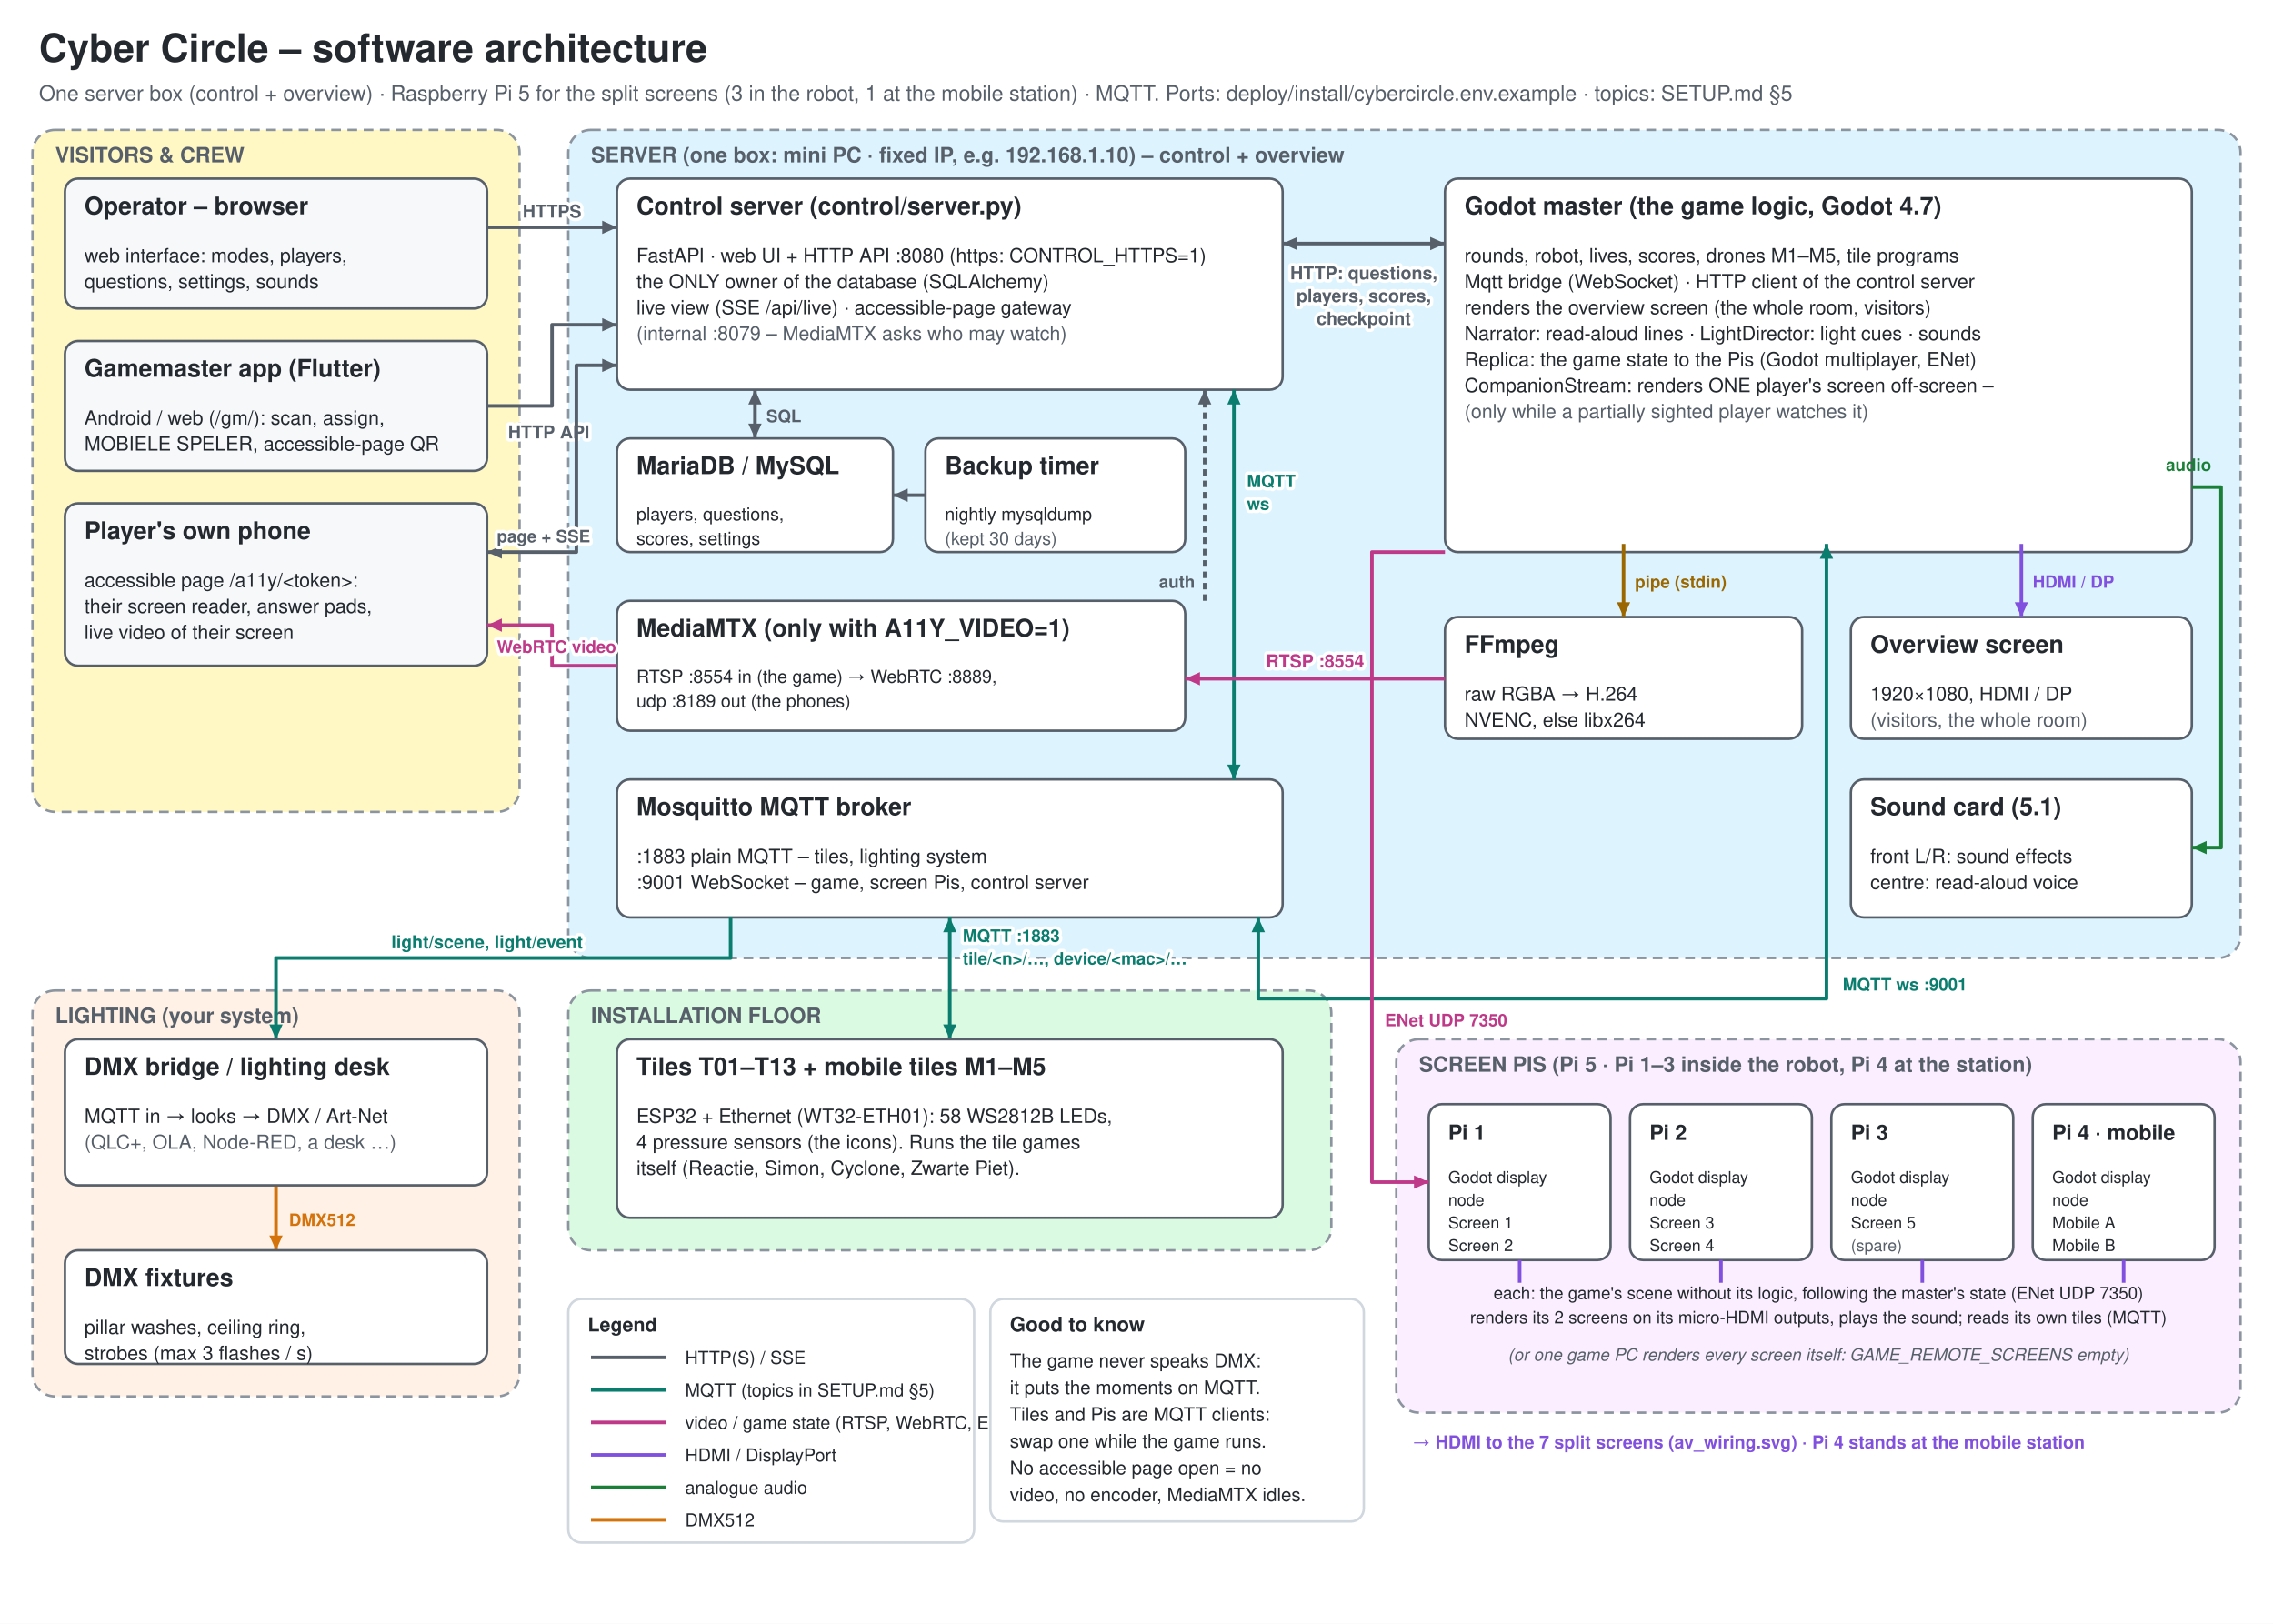
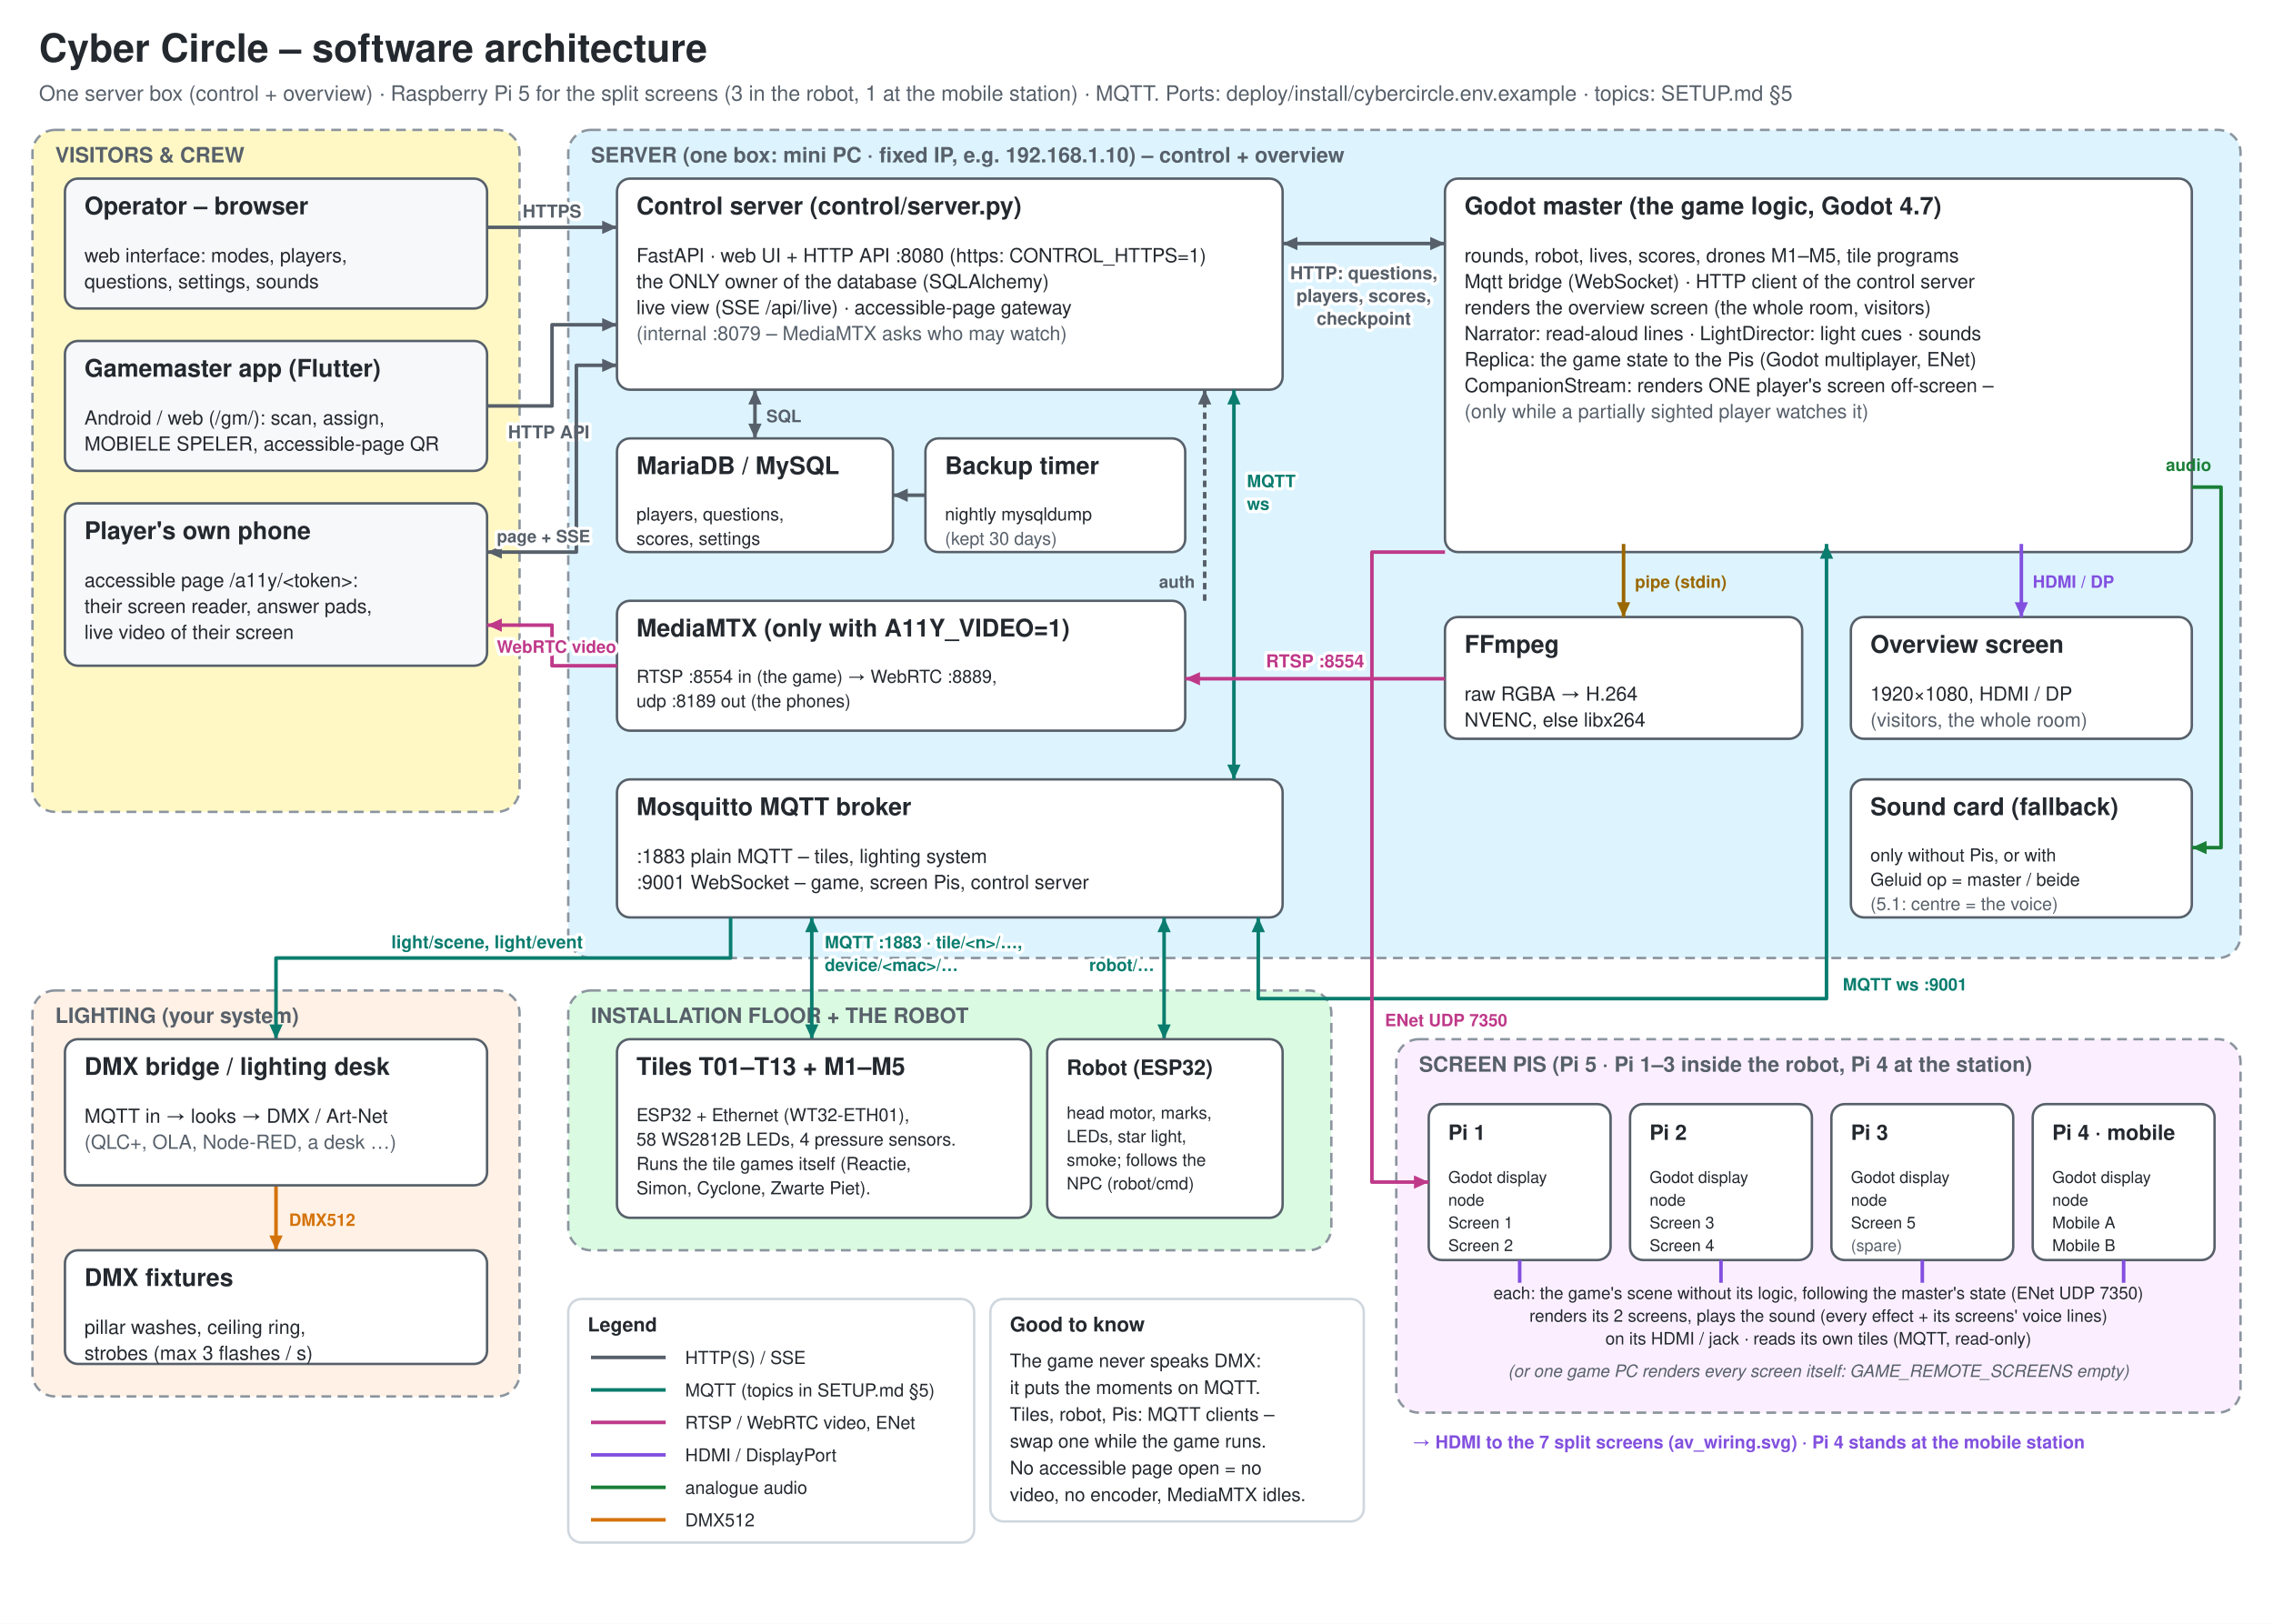
<svg xmlns="http://www.w3.org/2000/svg" width="1400" height="1000" viewBox="0 0 1400 1000" font-family="Helvetica, Arial, sans-serif">
  <rect width="100%" height="100%" fill="#ffffff" />
  <text x="24" y="38" font-size="24" text-anchor="start" font-weight="700" fill="#24292f">Cyber Circle – software architecture</text>
  <text x="24" y="62" font-size="13" text-anchor="start" font-weight="400" fill="#57606a">One server box (control + overview) · Raspberry Pi 5 for the split screens (3 in the robot, 1 at the mobile station) · MQTT. Ports: deploy/install/cybercircle.env.example · topics: SETUP.md §5</text>
  <rect x="20" y="80" width="300" height="420" rx="14" fill="#fff8c5" stroke="#8c959f" stroke-width="1.5" stroke-dasharray="6 4" />
  <text x="34" y="100" font-size="13" text-anchor="start" font-weight="700" fill="#57606a">VISITORS &amp; CREW</text>
  <rect x="350" y="80" width="1030" height="510" rx="14" fill="#ddf4ff" stroke="#8c959f" stroke-width="1.5" stroke-dasharray="6 4" />
  <text x="364" y="100" font-size="13" text-anchor="start" font-weight="700" fill="#57606a">SERVER  (one box: mini PC · fixed IP, e.g. 192.168.1.10)  –  control + overview</text>
  <rect x="20" y="610" width="300" height="250" rx="14" fill="#fff1e5" stroke="#8c959f" stroke-width="1.5" stroke-dasharray="6 4" />
  <text x="34" y="630" font-size="13" text-anchor="start" font-weight="700" fill="#57606a">LIGHTING  (your system)</text>
  <rect x="350" y="610" width="470" height="160" rx="14" fill="#dafbe1" stroke="#8c959f" stroke-width="1.5" stroke-dasharray="6 4" />
-   <text x="364" y="630" font-size="13" text-anchor="start" font-weight="700" fill="#57606a">INSTALLATION FLOOR</text>
+   <text x="364" y="630" font-size="13" text-anchor="start" font-weight="700" fill="#57606a">INSTALLATION FLOOR  +  THE ROBOT</text>
  <rect x="860" y="640" width="520" height="230" rx="14" fill="#fbefff" stroke="#8c959f" stroke-width="1.5" stroke-dasharray="6 4" />
  <text x="874" y="660" font-size="13" text-anchor="start" font-weight="700" fill="#57606a">SCREEN PIS  (Pi 5 · Pi 1–3 inside the robot, Pi 4 at the station)</text>
  <rect x="40" y="110" width="260" height="80" rx="8" fill="#f6f8fa" stroke="#57606a" stroke-width="1.5" />
  <text x="52" y="132" font-size="15" text-anchor="start" font-weight="700" fill="#24292f">Operator – browser</text>
  <text x="52" y="161.5" font-size="12" text-anchor="start" font-weight="400" fill="#24292f">web interface: modes, players,</text>
  <text x="52" y="177.5" font-size="12" text-anchor="start" font-weight="400" fill="#24292f">questions, settings, sounds</text>
  <rect x="40" y="210" width="260" height="80" rx="8" fill="#f6f8fa" stroke="#57606a" stroke-width="1.5" />
  <text x="52" y="232" font-size="15" text-anchor="start" font-weight="700" fill="#24292f">Gamemaster app (Flutter)</text>
  <text x="52" y="261.5" font-size="12" text-anchor="start" font-weight="400" fill="#24292f">Android / web (/gm/): scan, assign,</text>
  <text x="52" y="277.5" font-size="12" text-anchor="start" font-weight="400" fill="#24292f">MOBIELE SPELER, accessible-page QR</text>
  <rect x="40" y="310" width="260" height="100" rx="8" fill="#f6f8fa" stroke="#57606a" stroke-width="1.5" />
  <text x="52" y="332" font-size="15" text-anchor="start" font-weight="700" fill="#24292f">Player's own phone</text>
  <text x="52" y="361.5" font-size="12" text-anchor="start" font-weight="400" fill="#24292f">accessible page /a11y/&lt;token&gt;:</text>
  <text x="52" y="377.5" font-size="12" text-anchor="start" font-weight="400" fill="#24292f">their screen reader, answer pads,</text>
  <text x="52" y="393.5" font-size="12" text-anchor="start" font-weight="400" fill="#24292f">live video of their screen</text>
  <rect x="380" y="110" width="410" height="130" rx="8" fill="#ffffff" stroke="#57606a" stroke-width="1.5" />
  <text x="392" y="132" font-size="15" text-anchor="start" font-weight="700" fill="#24292f">Control server  (control/server.py)</text>
  <text x="392" y="161.5" font-size="12" text-anchor="start" font-weight="400" fill="#24292f">FastAPI · web UI + HTTP API  :8080 (https: CONTROL_HTTPS=1)</text>
  <text x="392" y="177.5" font-size="12" text-anchor="start" font-weight="400" fill="#24292f">the ONLY owner of the database (SQLAlchemy)</text>
  <text x="392" y="193.5" font-size="12" text-anchor="start" font-weight="400" fill="#24292f">live view (SSE /api/live) · accessible-page gateway</text>
  <text x="392" y="209.5" font-size="12" text-anchor="start" font-weight="400" fill="#57606a">(internal :8079 – MediaMTX asks who may watch)</text>
  <rect x="380" y="270" width="170" height="70" rx="8" fill="#ffffff" stroke="#57606a" stroke-width="1.5" />
  <text x="392" y="292" font-size="15" text-anchor="start" font-weight="700" fill="#24292f">MariaDB / MySQL</text>
  <text x="392" y="320.5" font-size="11" text-anchor="start" font-weight="400" fill="#24292f">players, questions,</text>
  <text x="392" y="335.5" font-size="11" text-anchor="start" font-weight="400" fill="#24292f">scores, settings</text>
  <rect x="570" y="270" width="160" height="70" rx="8" fill="#ffffff" stroke="#57606a" stroke-width="1.5" />
  <text x="582" y="292" font-size="15" text-anchor="start" font-weight="700" fill="#24292f">Backup timer</text>
  <text x="582" y="320.5" font-size="11" text-anchor="start" font-weight="400" fill="#24292f">nightly mysqldump</text>
  <text x="582" y="335.5" font-size="11" text-anchor="start" font-weight="400" fill="#57606a">(kept 30 days)</text>
  <rect x="380" y="370" width="350" height="80" rx="8" fill="#ffffff" stroke="#57606a" stroke-width="1.5" />
  <text x="392" y="392" font-size="15" text-anchor="start" font-weight="700" fill="#24292f">MediaMTX  (only with A11Y_VIDEO=1)</text>
  <text x="392" y="420.5" font-size="11" text-anchor="start" font-weight="400" fill="#24292f">RTSP :8554 in (the game) → WebRTC :8889,</text>
  <text x="392" y="435.5" font-size="11" text-anchor="start" font-weight="400" fill="#24292f">udp :8189 out (the phones)</text>
  <rect x="380" y="480" width="410" height="85" rx="8" fill="#ffffff" stroke="#57606a" stroke-width="1.5" />
  <text x="392" y="502" font-size="15" text-anchor="start" font-weight="700" fill="#24292f">Mosquitto MQTT broker</text>
  <text x="392" y="531.5" font-size="12" text-anchor="start" font-weight="400" fill="#24292f">:1883 plain MQTT – tiles, lighting system</text>
  <text x="392" y="547.5" font-size="12" text-anchor="start" font-weight="400" fill="#24292f">:9001 WebSocket – game, screen Pis, control server</text>
  <rect x="890" y="110" width="460" height="230" rx="8" fill="#ffffff" stroke="#57606a" stroke-width="1.5" />
  <text x="902" y="132" font-size="15" text-anchor="start" font-weight="700" fill="#24292f">Godot master  (the game logic, Godot 4.7)</text>
  <text x="902" y="161.5" font-size="12" text-anchor="start" font-weight="400" fill="#24292f">rounds, robot, lives, scores, drones M1–M5, tile programs</text>
  <text x="902" y="177.5" font-size="12" text-anchor="start" font-weight="400" fill="#24292f">Mqtt bridge (WebSocket) · HTTP client of the control server</text>
  <text x="902" y="193.5" font-size="12" text-anchor="start" font-weight="400" fill="#24292f">renders the overview screen (the whole room, visitors)</text>
  <text x="902" y="209.5" font-size="12" text-anchor="start" font-weight="400" fill="#24292f">Narrator: read-aloud lines · LightDirector: light cues · sounds</text>
  <text x="902" y="225.5" font-size="12" text-anchor="start" font-weight="400" fill="#24292f">Replica: the game state to the Pis (Godot multiplayer, ENet)</text>
  <text x="902" y="241.5" font-size="12" text-anchor="start" font-weight="400" fill="#24292f">CompanionStream: renders ONE player's screen off-screen –</text>
  <text x="902" y="257.5" font-size="12" text-anchor="start" font-weight="400" fill="#57606a">(only while a partially sighted player watches it)</text>
  <rect x="890" y="380" width="220" height="75" rx="8" fill="#ffffff" stroke="#57606a" stroke-width="1.5" />
  <text x="902" y="402" font-size="15" text-anchor="start" font-weight="700" fill="#24292f">FFmpeg</text>
  <text x="902" y="431.5" font-size="12" text-anchor="start" font-weight="400" fill="#24292f">raw RGBA → H.264</text>
  <text x="902" y="447.5" font-size="12" text-anchor="start" font-weight="400" fill="#24292f">NVENC, else libx264</text>
  <rect x="1140" y="380" width="210" height="75" rx="8" fill="#ffffff" stroke="#57606a" stroke-width="1.5" />
  <text x="1152" y="402" font-size="15" text-anchor="start" font-weight="700" fill="#24292f">Overview screen</text>
  <text x="1152" y="431.5" font-size="12" text-anchor="start" font-weight="400" fill="#24292f">1920×1080, HDMI / DP</text>
  <text x="1152" y="447.5" font-size="12" text-anchor="start" font-weight="400" fill="#57606a">(visitors, the whole room)</text>
  <rect x="1140" y="480" width="210" height="85" rx="8" fill="#ffffff" stroke="#57606a" stroke-width="1.5" />
-   <text x="1152" y="502" font-size="15" text-anchor="start" font-weight="700" fill="#24292f">Sound card (5.1)</text>
-   <text x="1152" y="531.5" font-size="12" text-anchor="start" font-weight="400" fill="#24292f">front L/R: sound effects</text>
-   <text x="1152" y="547.5" font-size="12" text-anchor="start" font-weight="400" fill="#24292f">centre: read-aloud voice</text>
+   <text x="1152" y="502" font-size="15" text-anchor="start" font-weight="700" fill="#24292f">Sound card (fallback)</text>
+   <text x="1152" y="530.5" font-size="11" text-anchor="start" font-weight="400" fill="#24292f">only without Pis, or with</text>
+   <text x="1152" y="545.5" font-size="11" text-anchor="start" font-weight="400" fill="#24292f">Geluid op = master / beide</text>
+   <text x="1152" y="560.5" font-size="11" text-anchor="start" font-weight="400" fill="#57606a">(5.1: centre = the voice)</text>
  <rect x="880" y="680" width="112" height="96" rx="8" fill="#ffffff" stroke="#57606a" stroke-width="1.5" />
  <text x="892" y="702" font-size="13" text-anchor="start" font-weight="700" fill="#24292f">Pi 1</text>
  <text x="892" y="728.5" font-size="10" text-anchor="start" font-weight="400" fill="#24292f">Godot display</text>
  <text x="892" y="742.5" font-size="10" text-anchor="start" font-weight="400" fill="#24292f">node</text>
  <text x="892" y="756.5" font-size="10" text-anchor="start" font-weight="400" fill="#24292f">Screen 1</text>
  <text x="892" y="770.5" font-size="10" text-anchor="start" font-weight="400" fill="#24292f">Screen 2</text>
  <rect x="1004" y="680" width="112" height="96" rx="8" fill="#ffffff" stroke="#57606a" stroke-width="1.5" />
  <text x="1016" y="702" font-size="13" text-anchor="start" font-weight="700" fill="#24292f">Pi 2</text>
  <text x="1016" y="728.5" font-size="10" text-anchor="start" font-weight="400" fill="#24292f">Godot display</text>
  <text x="1016" y="742.5" font-size="10" text-anchor="start" font-weight="400" fill="#24292f">node</text>
  <text x="1016" y="756.5" font-size="10" text-anchor="start" font-weight="400" fill="#24292f">Screen 3</text>
  <text x="1016" y="770.5" font-size="10" text-anchor="start" font-weight="400" fill="#24292f">Screen 4</text>
  <rect x="1128" y="680" width="112" height="96" rx="8" fill="#ffffff" stroke="#57606a" stroke-width="1.5" />
  <text x="1140" y="702" font-size="13" text-anchor="start" font-weight="700" fill="#24292f">Pi 3</text>
  <text x="1140" y="728.5" font-size="10" text-anchor="start" font-weight="400" fill="#24292f">Godot display</text>
  <text x="1140" y="742.5" font-size="10" text-anchor="start" font-weight="400" fill="#24292f">node</text>
  <text x="1140" y="756.5" font-size="10" text-anchor="start" font-weight="400" fill="#24292f">Screen 5</text>
  <text x="1140" y="770.5" font-size="10" text-anchor="start" font-weight="400" fill="#57606a">(spare)</text>
  <rect x="1252" y="680" width="112" height="96" rx="8" fill="#ffffff" stroke="#57606a" stroke-width="1.5" />
  <text x="1264" y="702" font-size="13" text-anchor="start" font-weight="700" fill="#24292f">Pi 4 · mobile</text>
  <text x="1264" y="728.5" font-size="10" text-anchor="start" font-weight="400" fill="#24292f">Godot display</text>
  <text x="1264" y="742.5" font-size="10" text-anchor="start" font-weight="400" fill="#24292f">node</text>
  <text x="1264" y="756.5" font-size="10" text-anchor="start" font-weight="400" fill="#24292f">Mobile A</text>
  <text x="1264" y="770.5" font-size="10" text-anchor="start" font-weight="400" fill="#24292f">Mobile B</text>
  <text x="1120" y="800" font-size="10.5" text-anchor="middle" font-weight="400" fill="#24292f">each: the game's scene without its logic, following the master's state (ENet UDP 7350)</text>
-   <text x="1120" y="815" font-size="10.5" text-anchor="middle" font-weight="400" fill="#24292f">renders its 2 screens on its micro-HDMI outputs, plays the sound; reads its own tiles (MQTT)</text>
-   <text x="1120" y="838" font-size="10.5" text-anchor="middle" font-weight="400" fill="#57606a" font-style="italic">(or one game PC renders every screen itself: GAME_REMOTE_SCREENS empty)</text>
+   <text x="1120" y="814" font-size="10.5" text-anchor="middle" font-weight="400" fill="#24292f">renders its 2 screens, plays the sound (every effect + its screens' voice lines)</text>
+   <text x="1120" y="828" font-size="10.5" text-anchor="middle" font-weight="400" fill="#24292f">on its HDMI / jack · reads its own tiles (MQTT, read-only)</text>
+   <text x="1120" y="848" font-size="10.5" text-anchor="middle" font-weight="400" fill="#57606a" font-style="italic">(or one game PC renders every screen itself: GAME_REMOTE_SCREENS empty)</text>
  <polyline points="300,140 380,140" fill="none" stroke="#57606a" stroke-width="2.2" stroke-linejoin="round" />
  <polygon points="380.0,140.0 370.9,144.1 370.9,135.9" fill="#57606a" />
  <text x="340.0" y="134.0" font-size="11" text-anchor="middle" font-weight="600" fill="#57606a" stroke="#ffffff" stroke-width="4" stroke-linejoin="round" paint-order="stroke">HTTPS</text>
  <polyline points="300,250 340,250 340,200 380,200" fill="none" stroke="#57606a" stroke-width="2.2" stroke-linejoin="round" />
  <polygon points="380.0,200.0 370.9,204.1 370.9,195.9" fill="#57606a" />
  <text x="338" y="270" font-size="11" text-anchor="middle" font-weight="600" fill="#57606a" stroke="#ffffff" stroke-width="4" stroke-linejoin="round" paint-order="stroke">HTTP API</text>
  <polyline points="300,340 355,340 355,225 380,225" fill="none" stroke="#57606a" stroke-width="2.2" stroke-linejoin="round" />
  <polygon points="380.0,225.0 370.9,229.1 370.9,220.9" fill="#57606a" />
  <polygon points="300.0,340.0 309.1,335.9 309.1,344.1" fill="#57606a" />
  <text x="306" y="334" font-size="10.5" text-anchor="start" font-weight="600" fill="#57606a" stroke="#ffffff" stroke-width="4" stroke-linejoin="round" paint-order="stroke">page + SSE</text>
  <polyline points="380,410 340,410 340,385 300,385" fill="none" stroke="#bf3989" stroke-width="2.2" stroke-linejoin="round" />
  <polygon points="300.0,385.0 309.1,380.9 309.1,389.1" fill="#bf3989" />
  <text x="306" y="402" font-size="10.5" text-anchor="start" font-weight="600" fill="#bf3989" stroke="#ffffff" stroke-width="4" stroke-linejoin="round" paint-order="stroke">WebRTC video</text>
  <polyline points="465,240 465,270" fill="none" stroke="#57606a" stroke-width="2.2" stroke-linejoin="round" />
  <polygon points="465.0,270.0 460.9,260.9 469.1,260.9" fill="#57606a" />
  <polygon points="465.0,240.0 469.1,249.1 460.9,249.1" fill="#57606a" />
  <text x="472" y="260" font-size="10.5" text-anchor="start" font-weight="600" fill="#57606a">SQL</text>
  <polyline points="570,305 550,305" fill="none" stroke="#57606a" stroke-width="2.2" stroke-linejoin="round" />
  <polygon points="550.0,305.0 559.1,300.9 559.1,309.1" fill="#57606a" />
  <polyline points="742,370 742,240" fill="none" stroke="#57606a" stroke-width="2.2" stroke-linejoin="round" stroke-dasharray="4 3" />
  <polygon points="742.0,240.0 746.1,249.1 737.9,249.1" fill="#57606a" />
  <text x="736" y="362" font-size="10.5" text-anchor="end" font-weight="600" fill="#57606a">auth</text>
  <polyline points="760,240 760,480" fill="none" stroke="#0a7d6f" stroke-width="2.2" stroke-linejoin="round" />
  <polygon points="760.0,480.0 755.9,470.9 764.1,470.9" fill="#0a7d6f" />
  <polygon points="760.0,240.0 764.1,249.1 755.9,249.1" fill="#0a7d6f" />
  <text x="768" y="300" font-size="10.5" text-anchor="start" font-weight="700" fill="#0a7d6f" stroke="#ffffff" stroke-width="4" stroke-linejoin="round" paint-order="stroke">MQTT</text>
  <text x="768" y="314" font-size="10.5" text-anchor="start" font-weight="700" fill="#0a7d6f" stroke="#ffffff" stroke-width="4" stroke-linejoin="round" paint-order="stroke">ws</text>
  <polyline points="890,150 790,150" fill="none" stroke="#57606a" stroke-width="2.2" stroke-linejoin="round" />
  <polygon points="790.0,150.0 799.1,145.9 799.1,154.1" fill="#57606a" />
  <polygon points="890.0,150.0 880.9,154.1 880.9,145.9" fill="#57606a" />
  <text x="840" y="172" font-size="11" text-anchor="middle" font-weight="600" fill="#57606a" stroke="#ffffff" stroke-width="4" stroke-linejoin="round" paint-order="stroke">HTTP: questions,</text>
  <text x="840" y="186" font-size="11" text-anchor="middle" font-weight="600" fill="#57606a" stroke="#ffffff" stroke-width="4" stroke-linejoin="round" paint-order="stroke">players, scores,</text>
  <text x="840" y="200" font-size="11" text-anchor="middle" font-weight="600" fill="#57606a" stroke="#ffffff" stroke-width="4" stroke-linejoin="round" paint-order="stroke">checkpoint</text>
  <polyline points="1125,335 1125,615 775,615 775,565" fill="none" stroke="#0a7d6f" stroke-width="2.2" stroke-linejoin="round" />
  <polygon points="775.0,565.0 779.1,574.1 770.9,574.1" fill="#0a7d6f" />
  <polygon points="1125.0,335.0 1129.1,344.1 1120.9,344.1" fill="#0a7d6f" />
  <text x="1135" y="610" font-size="10.5" text-anchor="start" font-weight="700" fill="#0a7d6f" stroke="#ffffff" stroke-width="4" stroke-linejoin="round" paint-order="stroke">MQTT ws :9001</text>
  <polyline points="880,728 845,728 845,340 890,340" fill="none" stroke="#bf3989" stroke-width="2.2" stroke-linejoin="round" />
  <polygon points="880.0,728.0 870.9,732.1 870.9,723.9" fill="#bf3989" />
  <text x="853" y="632" font-size="10.5" text-anchor="start" font-weight="700" fill="#bf3989" stroke="#ffffff" stroke-width="4" stroke-linejoin="round" paint-order="stroke">ENet UDP 7350</text>
  <polyline points="890,418 730,418" fill="none" stroke="#bf3989" stroke-width="2.2" stroke-linejoin="round" />
  <polygon points="730.0,418.0 739.1,413.9 739.1,422.1" fill="#bf3989" />
  <text x="810" y="411" font-size="11" text-anchor="middle" font-weight="600" fill="#bf3989" stroke="#ffffff" stroke-width="4" stroke-linejoin="round" paint-order="stroke">RTSP :8554</text>
  <polyline points="1000,335 1000,380" fill="none" stroke="#9a6700" stroke-width="2.2" stroke-linejoin="round" />
  <polygon points="1000.0,380.0 995.9,370.9 1004.1,370.9" fill="#9a6700" />
  <text x="1007" y="362" font-size="10.5" text-anchor="start" font-weight="600" fill="#9a6700">pipe (stdin)</text>
  <polyline points="1245,335 1245,380" fill="none" stroke="#8250df" stroke-width="2.2" stroke-linejoin="round" />
  <polygon points="1245.0,380.0 1240.9,370.9 1249.1,370.9" fill="#8250df" />
  <text x="1252" y="362" font-size="10.5" text-anchor="start" font-weight="600" fill="#8250df">HDMI / DP</text>
  <polyline points="1350,300 1368,300 1368,522 1350,522" fill="none" stroke="#1a7f37" stroke-width="2.2" stroke-linejoin="round" />
  <polygon points="1350.0,522.0 1359.1,517.9 1359.1,526.1" fill="#1a7f37" />
  <text x="1362" y="290" font-size="10.5" text-anchor="end" font-weight="600" fill="#1a7f37">audio</text>
  <polyline points="936,776 936,790" fill="none" stroke="#8250df" stroke-width="2.2" stroke-linejoin="round" />
  <polyline points="1060,776 1060,790" fill="none" stroke="#8250df" stroke-width="2.2" stroke-linejoin="round" />
  <polyline points="1184,776 1184,790" fill="none" stroke="#8250df" stroke-width="2.2" stroke-linejoin="round" />
  <polyline points="1308,776 1308,790" fill="none" stroke="#8250df" stroke-width="2.2" stroke-linejoin="round" />
  <text x="870" y="892" font-size="11" text-anchor="start" font-weight="700" fill="#8250df">→ HDMI to the 7 split screens (av_wiring.svg) · Pi 4 stands at the mobile station</text>
-   <polyline points="585,565 585,640" fill="none" stroke="#0a7d6f" stroke-width="2.2" stroke-linejoin="round" />
-   <polygon points="585.0,640.0 580.9,630.9 589.1,630.9" fill="#0a7d6f" />
-   <polygon points="585.0,565.0 589.1,574.1 580.9,574.1" fill="#0a7d6f" />
-   <text x="593" y="580" font-size="10.5" text-anchor="start" font-weight="700" fill="#0a7d6f" stroke="#ffffff" stroke-width="4" stroke-linejoin="round" paint-order="stroke">MQTT :1883</text>
-   <text x="593" y="594" font-size="10.5" text-anchor="start" font-weight="600" fill="#0a7d6f" stroke="#ffffff" stroke-width="4" stroke-linejoin="round" paint-order="stroke">tile/&lt;n&gt;/…, device/&lt;mac&gt;/…</text>
+   <polyline points="500,565 500,640" fill="none" stroke="#0a7d6f" stroke-width="2.2" stroke-linejoin="round" />
+   <polygon points="500.0,640.0 495.9,630.9 504.1,630.9" fill="#0a7d6f" />
+   <polygon points="500.0,565.0 504.1,574.1 495.9,574.1" fill="#0a7d6f" />
+   <text x="508" y="584" font-size="10.5" text-anchor="start" font-weight="700" fill="#0a7d6f" stroke="#ffffff" stroke-width="4" stroke-linejoin="round" paint-order="stroke">MQTT :1883 · tile/&lt;n&gt;/…,</text>
+   <text x="508" y="598" font-size="10.5" text-anchor="start" font-weight="600" fill="#0a7d6f" stroke="#ffffff" stroke-width="4" stroke-linejoin="round" paint-order="stroke">device/&lt;mac&gt;/…</text>
+   <polyline points="717,565 717,640" fill="none" stroke="#0a7d6f" stroke-width="2.2" stroke-linejoin="round" />
+   <polygon points="717.0,640.0 712.9,630.9 721.1,630.9" fill="#0a7d6f" />
+   <polygon points="717.0,565.0 721.1,574.1 712.9,574.1" fill="#0a7d6f" />
+   <text x="711" y="598" font-size="10.5" text-anchor="end" font-weight="700" fill="#0a7d6f" stroke="#ffffff" stroke-width="4" stroke-linejoin="round" paint-order="stroke">robot/…</text>
  <polyline points="450,565 450,590 170,590 170,640" fill="none" stroke="#0a7d6f" stroke-width="2.2" stroke-linejoin="round" />
  <polygon points="170.0,640.0 165.9,630.9 174.1,630.9" fill="#0a7d6f" />
  <text x="300" y="584" font-size="11" text-anchor="middle" font-weight="600" fill="#0a7d6f" stroke="#ffffff" stroke-width="4" stroke-linejoin="round" paint-order="stroke">light/scene, light/event</text>
  <polyline points="170,730 170,770" fill="none" stroke="#d4730b" stroke-width="2.2" stroke-linejoin="round" />
  <polygon points="170.0,770.0 165.9,760.9 174.1,760.9" fill="#d4730b" />
  <text x="178" y="755" font-size="10.5" text-anchor="start" font-weight="700" fill="#d4730b">DMX512</text>
-   <rect x="380" y="640" width="410" height="110" rx="8" fill="#ffffff" stroke="#57606a" stroke-width="1.5" />
-   <text x="392" y="662" font-size="15" text-anchor="start" font-weight="700" fill="#24292f">Tiles  T01–T13  +  mobile tiles  M1–M5</text>
-   <text x="392" y="691.5" font-size="12" text-anchor="start" font-weight="400" fill="#24292f">ESP32 + Ethernet (WT32-ETH01): 58 WS2812B LEDs,</text>
-   <text x="392" y="707.5" font-size="12" text-anchor="start" font-weight="400" fill="#24292f">4 pressure sensors (the icons). Runs the tile games</text>
-   <text x="392" y="723.5" font-size="12" text-anchor="start" font-weight="400" fill="#24292f">itself (Reactie, Simon, Cyclone, Zwarte Piet).</text>
+   <rect x="380" y="640" width="255" height="110" rx="8" fill="#ffffff" stroke="#57606a" stroke-width="1.5" />
+   <text x="392" y="662" font-size="15" text-anchor="start" font-weight="700" fill="#24292f">Tiles  T01–T13 + M1–M5</text>
+   <text x="392" y="690.5" font-size="11" text-anchor="start" font-weight="400" fill="#24292f">ESP32 + Ethernet (WT32-ETH01),</text>
+   <text x="392" y="705.5" font-size="11" text-anchor="start" font-weight="400" fill="#24292f">58 WS2812B LEDs, 4 pressure sensors.</text>
+   <text x="392" y="720.5" font-size="11" text-anchor="start" font-weight="400" fill="#24292f">Runs the tile games itself (Reactie,</text>
+   <text x="392" y="735.5" font-size="11" text-anchor="start" font-weight="400" fill="#24292f">Simon, Cyclone, Zwarte Piet).</text>
+   <rect x="645" y="640" width="145" height="110" rx="8" fill="#ffffff" stroke="#57606a" stroke-width="1.5" />
+   <text x="657" y="662" font-size="13" text-anchor="start" font-weight="700" fill="#24292f">Robot (ESP32)</text>
+   <text x="657" y="689.0" font-size="10.5" text-anchor="start" font-weight="400" fill="#24292f">head motor, marks,</text>
+   <text x="657" y="703.5" font-size="10.5" text-anchor="start" font-weight="400" fill="#24292f">LEDs, star light,</text>
+   <text x="657" y="718.0" font-size="10.5" text-anchor="start" font-weight="400" fill="#24292f">smoke; follows the</text>
+   <text x="657" y="732.5" font-size="10.5" text-anchor="start" font-weight="400" fill="#24292f">NPC (robot/cmd)</text>
  <rect x="40" y="640" width="260" height="90" rx="8" fill="#ffffff" stroke="#57606a" stroke-width="1.5" />
  <text x="52" y="662" font-size="15" text-anchor="start" font-weight="700" fill="#24292f">DMX bridge / lighting desk</text>
  <text x="52" y="691.5" font-size="12" text-anchor="start" font-weight="400" fill="#24292f">MQTT in → looks → DMX / Art-Net</text>
  <text x="52" y="707.5" font-size="12" text-anchor="start" font-weight="400" fill="#57606a">(QLC+, OLA, Node-RED, a desk …)</text>
  <rect x="40" y="770" width="260" height="70" rx="8" fill="#ffffff" stroke="#57606a" stroke-width="1.5" />
  <text x="52" y="792" font-size="15" text-anchor="start" font-weight="700" fill="#24292f">DMX fixtures</text>
  <text x="52" y="821.5" font-size="12" text-anchor="start" font-weight="400" fill="#24292f">pillar washes, ceiling ring,</text>
  <text x="52" y="837.5" font-size="12" text-anchor="start" font-weight="400" fill="#24292f">strobes (max 3 flashes / s)</text>
  <rect x="350" y="800" width="250" height="150" rx="8" fill="#ffffff" stroke="#d0d7de" stroke-width="1.5" />
  <text x="362" y="820" font-size="12" text-anchor="start" font-weight="700" fill="#24292f">Legend</text>
  <polyline points="364,836 410,836" fill="none" stroke="#57606a" stroke-width="2.2" stroke-linejoin="round" />
  <text x="422" y="840" font-size="11" text-anchor="start" font-weight="400" fill="#24292f">HTTP(S) / SSE</text>
  <polyline points="364,856 410,856" fill="none" stroke="#0a7d6f" stroke-width="2.2" stroke-linejoin="round" />
  <text x="422" y="860" font-size="11" text-anchor="start" font-weight="400" fill="#24292f">MQTT (topics in SETUP.md §5)</text>
  <polyline points="364,876 410,876" fill="none" stroke="#bf3989" stroke-width="2.2" stroke-linejoin="round" />
-   <text x="422" y="880" font-size="11" text-anchor="start" font-weight="400" fill="#24292f">video / game state (RTSP, WebRTC, ENet)</text>
+   <text x="422" y="880" font-size="11" text-anchor="start" font-weight="400" fill="#24292f">RTSP / WebRTC video, ENet</text>
  <polyline points="364,896 410,896" fill="none" stroke="#8250df" stroke-width="2.2" stroke-linejoin="round" />
  <text x="422" y="900" font-size="11" text-anchor="start" font-weight="400" fill="#24292f">HDMI / DisplayPort</text>
  <polyline points="364,916 410,916" fill="none" stroke="#1a7f37" stroke-width="2.2" stroke-linejoin="round" />
  <text x="422" y="920" font-size="11" text-anchor="start" font-weight="400" fill="#24292f">analogue audio</text>
  <polyline points="364,936 410,936" fill="none" stroke="#d4730b" stroke-width="2.2" stroke-linejoin="round" />
  <text x="422" y="940" font-size="11" text-anchor="start" font-weight="400" fill="#24292f">DMX512</text>
  <rect x="610" y="800" width="230" height="137.0" rx="8" fill="#ffffff" stroke="#d0d7de" stroke-width="1.5" />
  <text x="622" y="820" font-size="12.5" text-anchor="start" font-weight="700" fill="#24292f">Good to know</text>
  <text x="622" y="842" font-size="11.5" text-anchor="start" font-weight="400" fill="#24292f">The game never speaks DMX:</text>
  <text x="622" y="858.5" font-size="11.5" text-anchor="start" font-weight="400" fill="#24292f">it puts the moments on MQTT.</text>
-   <text x="622" y="875.0" font-size="11.5" text-anchor="start" font-weight="400" fill="#24292f">Tiles and Pis are MQTT clients:</text>
+   <text x="622" y="875.0" font-size="11.5" text-anchor="start" font-weight="400" fill="#24292f">Tiles, robot, Pis: MQTT clients –</text>
  <text x="622" y="891.5" font-size="11.5" text-anchor="start" font-weight="400" fill="#24292f">swap one while the game runs.</text>
  <text x="622" y="908.0" font-size="11.5" text-anchor="start" font-weight="400" fill="#24292f">No accessible page open = no</text>
  <text x="622" y="924.5" font-size="11.5" text-anchor="start" font-weight="400" fill="#24292f">video, no encoder, MediaMTX idles.</text>
</svg>
